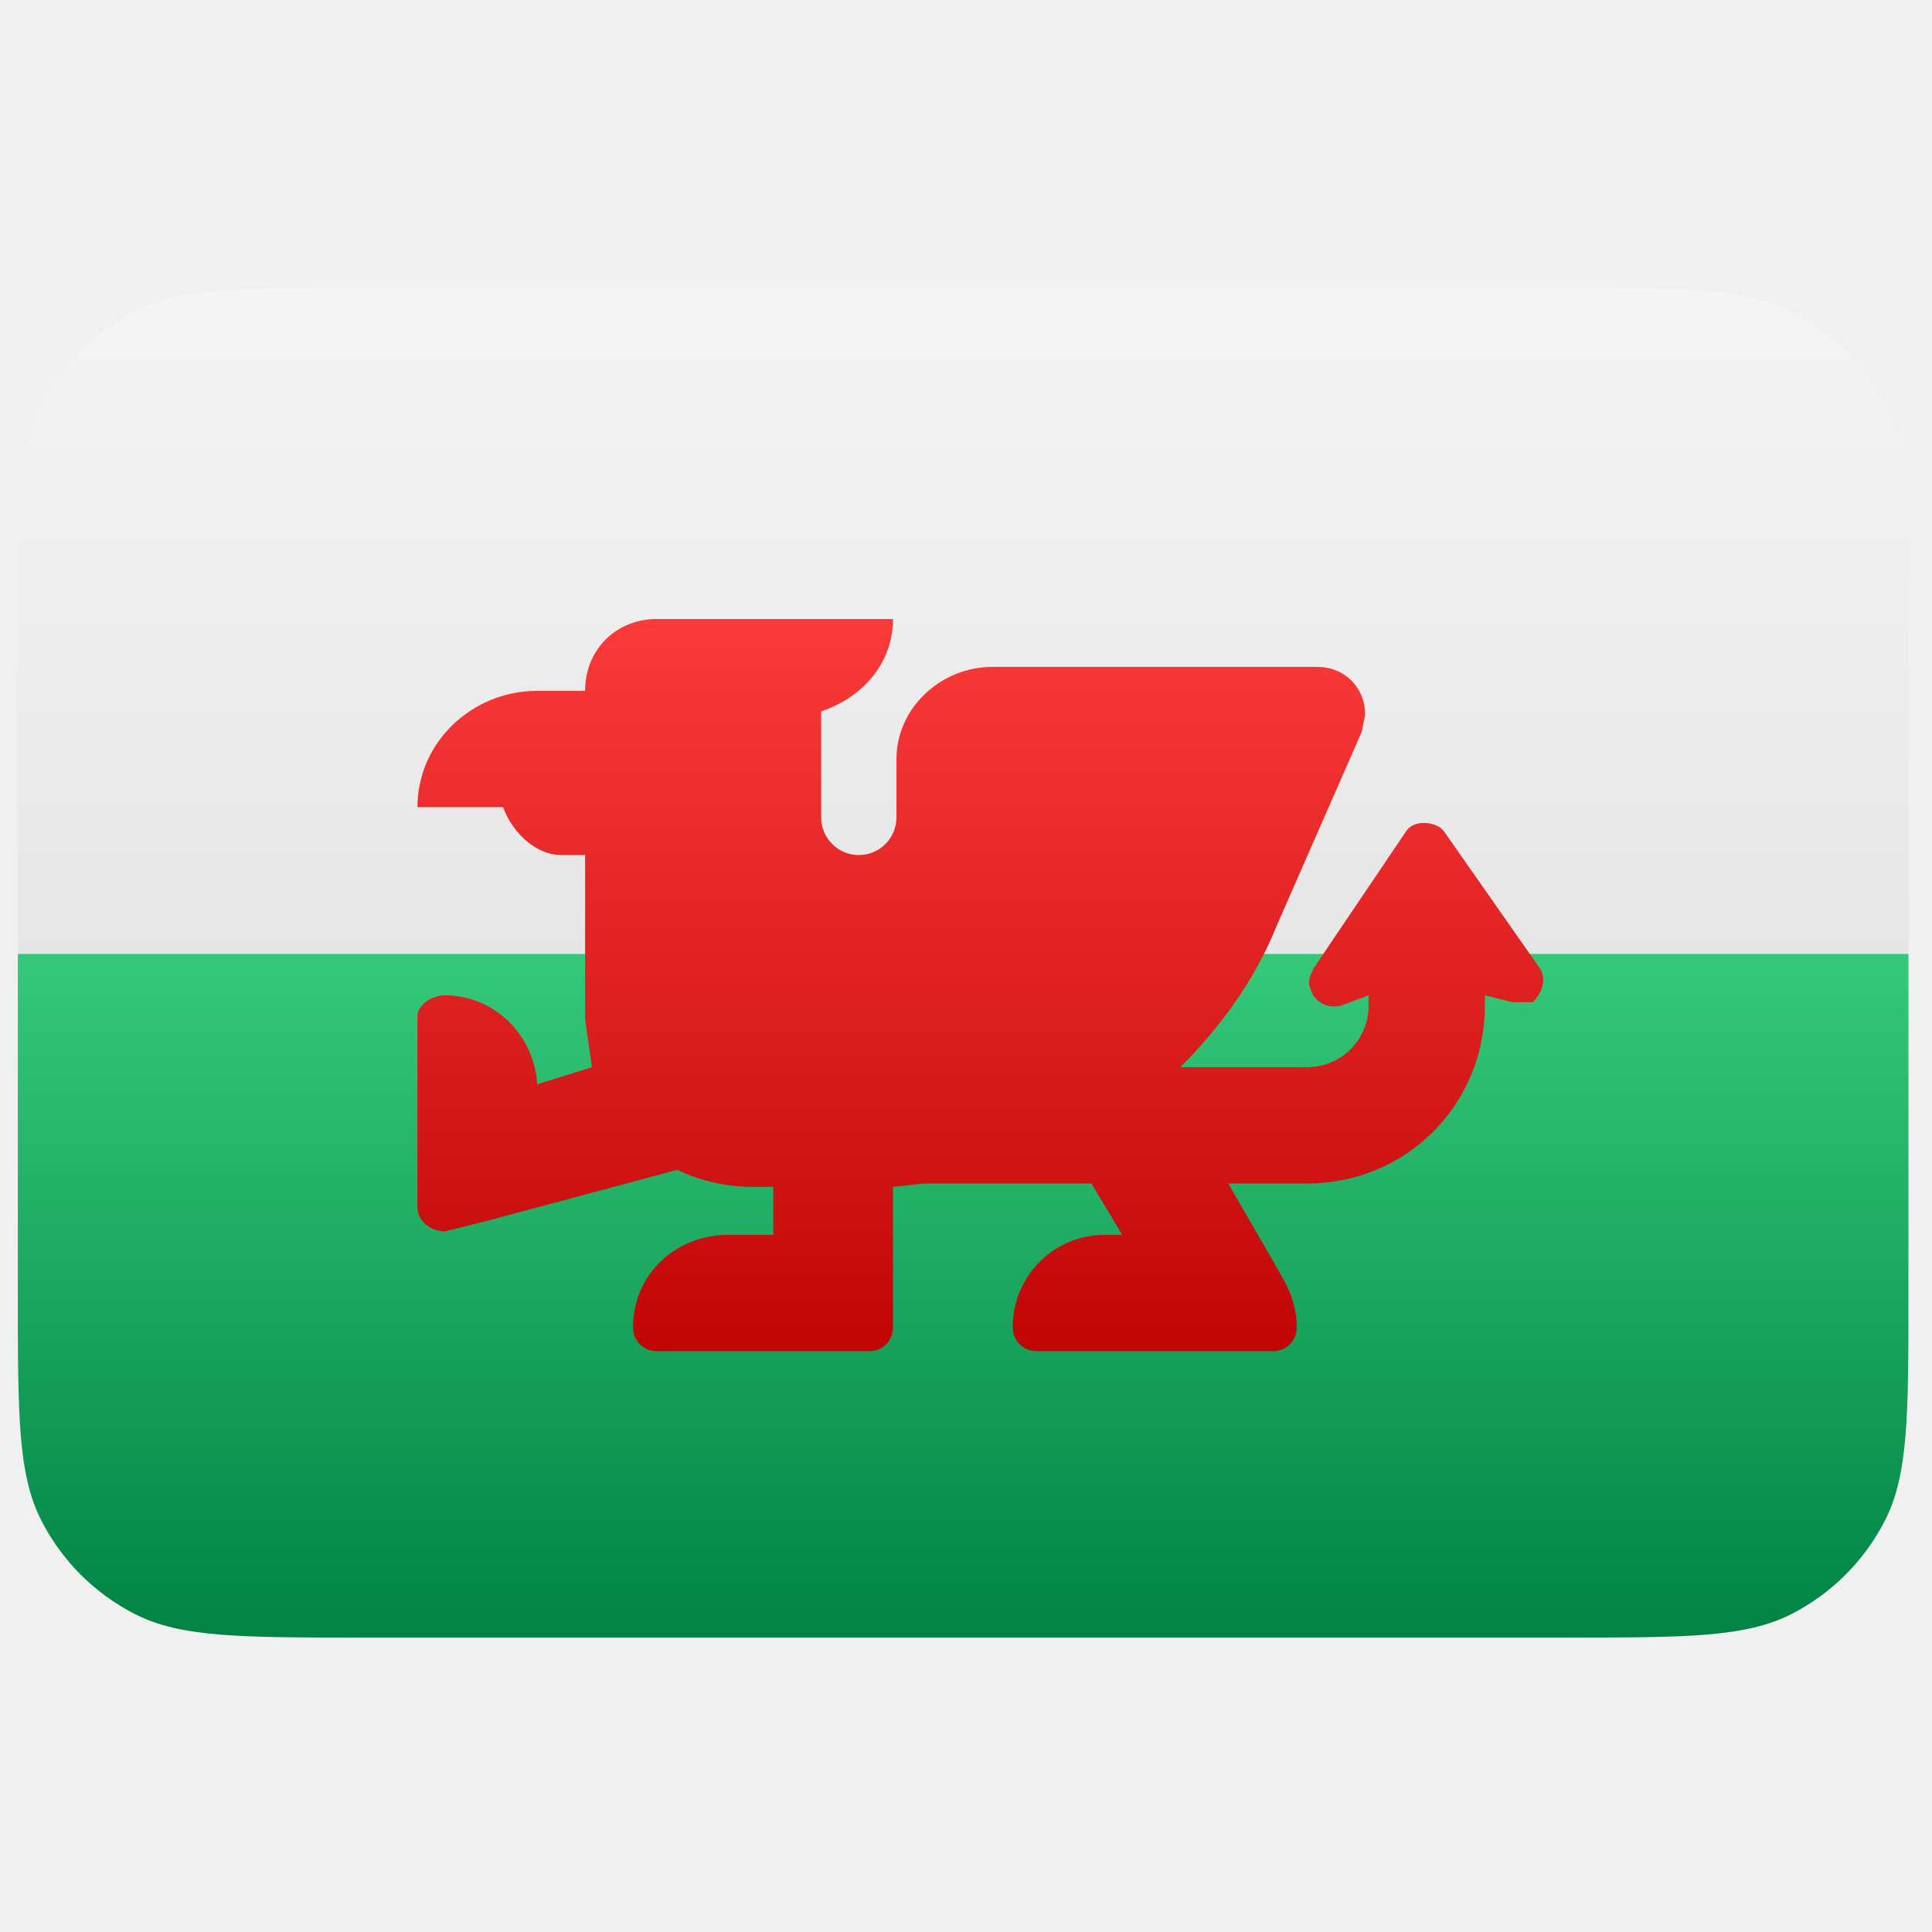
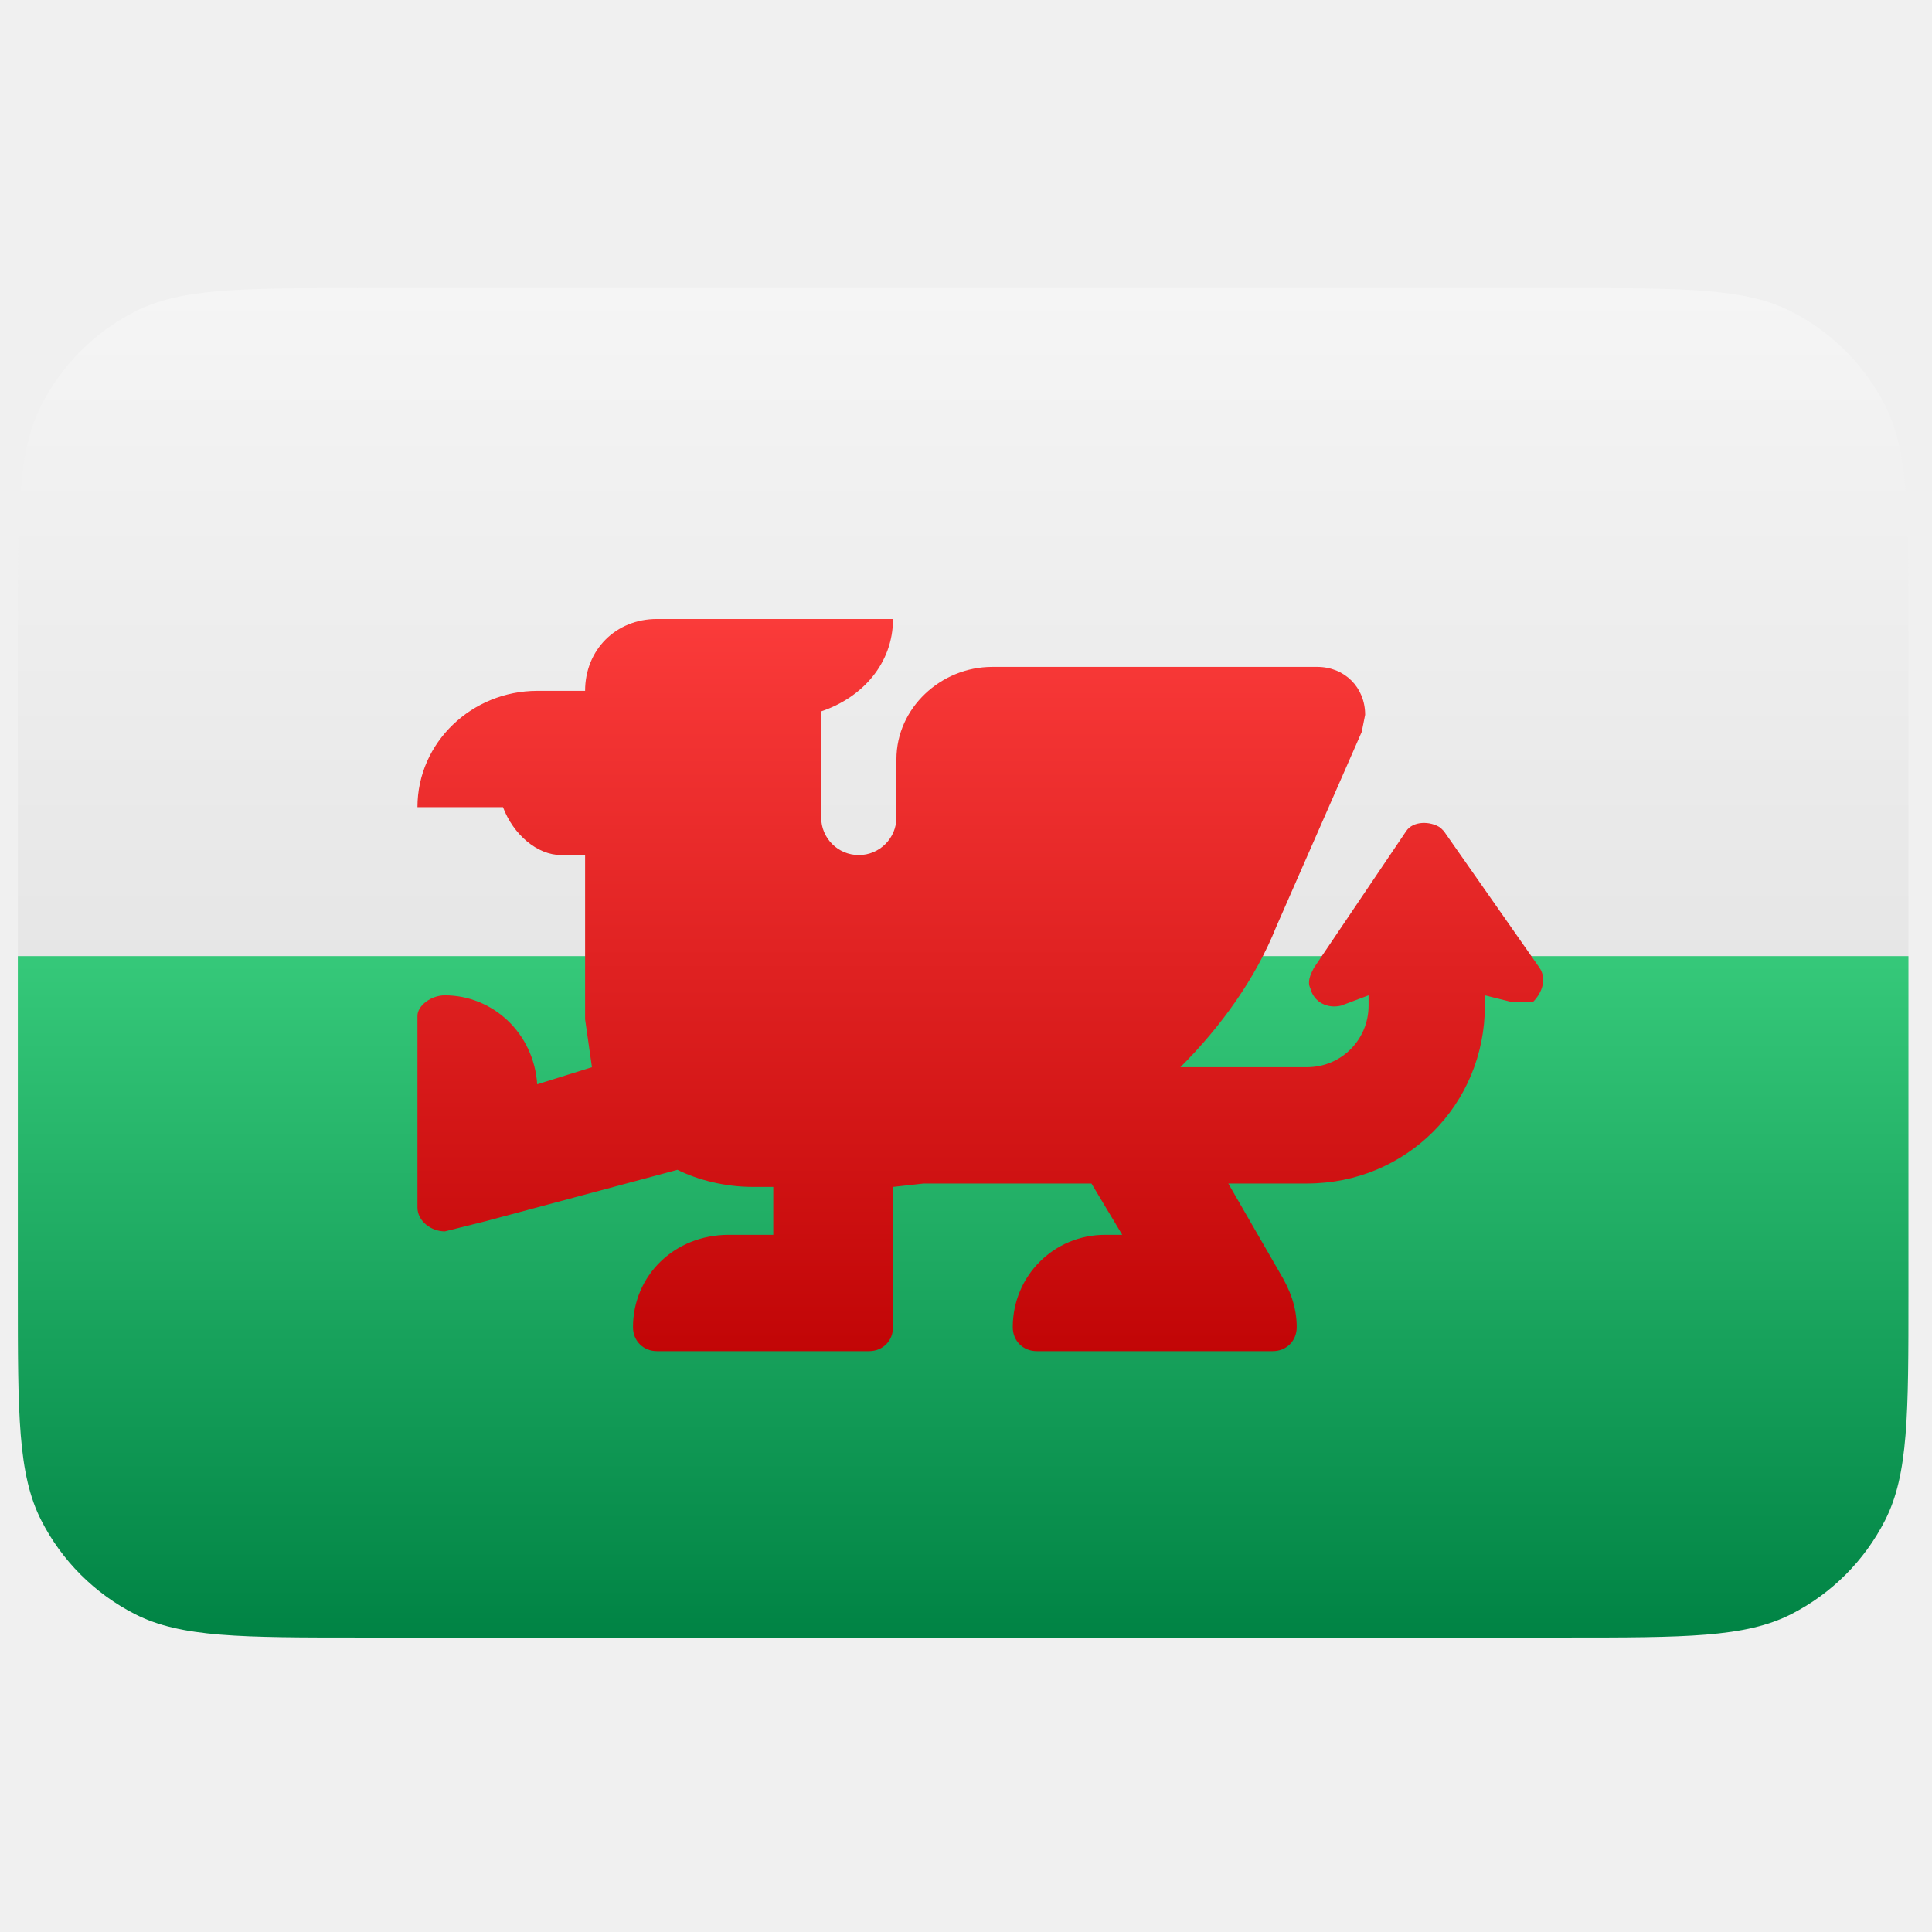
<svg xmlns="http://www.w3.org/2000/svg" viewBox="0 0 144 144" width="144" height="144">
  <defs>
    <mask id="gb-wls-board" maskUnits="userSpaceOnUse" maskContentUnits="userSpaceOnUse" x="0" y="0" width="144" height="144" mask-type="alpha">
      <path d="M 116.645 21.474 c 8.961 0 13.441 0 16.864 1.744 a 16 16 0 0 1 6.992 6.992 c 1.744 3.423 1.744 7.903 1.744 16.864 L 142.245 96.453 c 0 8.961 0 13.441 -1.744 16.864 a 16 16 0 0 1 -6.992 6.992 c -3.423 1.744 -7.903 1.744 -16.864 1.744 L 26.929 122.053 c -8.961 0 -13.441 0 -16.864 -1.744 a 16 16 0 0 1 -6.992 -6.992 c -1.744 -3.423 -1.744 -7.903 -1.744 -16.864 L 1.329 47.075 c 0 -8.961 0 -13.441 1.744 -16.864 a 16 16 0 0 1 6.992 -6.992 c 3.423 -1.744 7.903 -1.744 16.864 -1.744 Z" fill="#FFFFFF" />
    </mask>
    <linearGradient id="gb-wls-white" x1="72" y1="21.474" x2="72" y2="71.764" gradientUnits="userSpaceOnUse">
      <stop stop-color="#F5F5F5" />
      <stop offset="1" stop-color="#E6E6E6" />
    </linearGradient>
    <linearGradient id="gb-wls-green" x1="72" y1="71.764" x2="72" y2="122.053" gradientUnits="userSpaceOnUse">
      <stop stop-color="#35C879" />
      <stop offset="1" stop-color="#008344" />
    </linearGradient>
    <linearGradient id="gb-wls-red" x1="72" y1="42" x2="72" y2="102" gradientUnits="userSpaceOnUse">
      <stop stop-color="#FF3F3E" />
      <stop offset="1" stop-color="#C00405" />
    </linearGradient>
  </defs>
  <g mask="url(#gb-wls-board)">
-     <path d="M 1.329 21.474 h 140.916 v 100.578 h -140.916 Z" fill="url(#gb-wls-white)" stroke="url(#gb-wls-white)" stroke-width="0.6" stroke-linejoin="round" />
-     <path d="M 1.329 71.4 h 140.916 v 50.7 h -140.916 Z" fill="url(#gb-wls-green)" stroke="url(#gb-wls-green)" stroke-width="0.6" stroke-linejoin="round" />
+     <path d="M 1.329 21.474 h 140.916 v 100.578 h -140.916 Z" fill="url(#gb-wls-white)" stroke="url(#gb-wls-white)" stroke_width="0.5" stroke-linejoin="round" />
+     <path d="M 1.329 71.764 h 140.916 v 50.289 h -140.916 Z" fill="url(#gb-wls-green)" stroke="url(#gb-wls-green)" stroke_width="0.5" stroke-linejoin="round" />
    <path d="M 48.965,46.136 c -3.06,0 -5.355,2.295 -5.355,5.355 l -3.57,0 c -4.845,0 -8.925,3.825 -8.925,8.67 l 6.375,0 c 0.765,2.04 2.55,3.57 4.335,3.57 l 1.785,0 l 0,12.24 l 0.51,3.57 l -4.08,1.275 c -0.255,-3.825 -3.315,-6.63 -6.885,-6.63 c -1.02,0 -2.04,0.765 -2.04,1.53 l 0,14.28 c 0,1.02 1.02,1.785 2.04,1.785 l 3.06,-0.765 l 14.28,-3.825 c 1.53,0.765 3.57,1.275 5.61,1.275 l 1.53,0 l 0,3.57 l -3.315,0 c -4.08,0 -7.14,3.06 -7.14,6.885 c 0,1.02 0.765,1.785 1.785,1.785 l 15.81,0 c 1.02,0 1.785,-0.765 1.785,-1.785 l 0,-10.455 l 2.295,-0.255 l 12.495,0 l 2.295,3.825 l -1.275,0 c -3.825,0 -6.885,3.06 -6.885,6.885 c 0,1.02 0.765,1.785 1.785,1.785 l 17.595,0 c 1.02,0 1.785,-0.765 1.785,-1.785 c 0,-1.53 -0.51,-2.805 -1.275,-4.08 l -3.825,-6.63 l 5.865,0 c 7.395,0 13.26,-5.865 13.26,-13.26 l 0,-0.765 l 2.04,0.51 l 1.53,0 c 0.765,-0.765 1.02,-1.785 0.51,-2.55 l -7.14,-10.2 l -0.255,-0.255 c -0.765,-0.51 -2.04,-0.51 -2.55,0.255 l -6.885,10.2 c -0.255,0.51 -0.51,1.02 -0.255,1.53 c 0.255,1.02 1.275,1.53 2.295,1.275 l 2.04,-0.765 l 0,0.765 c 0,2.55 -2.04,4.59 -4.59,4.59 l -9.435,0 c 3.06,-3.06 5.61,-6.63 7.14,-10.455 l 6.375,-14.535 l 0.255,-1.275 c 0,-2.04 -1.53,-3.57 -3.57,-3.57 l -24.225,0 c -3.825,0 -7.14,3.06 -7.14,6.885 l 0,4.335 a 2.805,2.805 0 0,1 -5.61,0 l 0,-7.905 c 3.06,-1.02 5.355,-3.57 5.355,-6.885 l -10.455,0 z" fill="url(#gb-wls-red)" />
  </g>
</svg>
